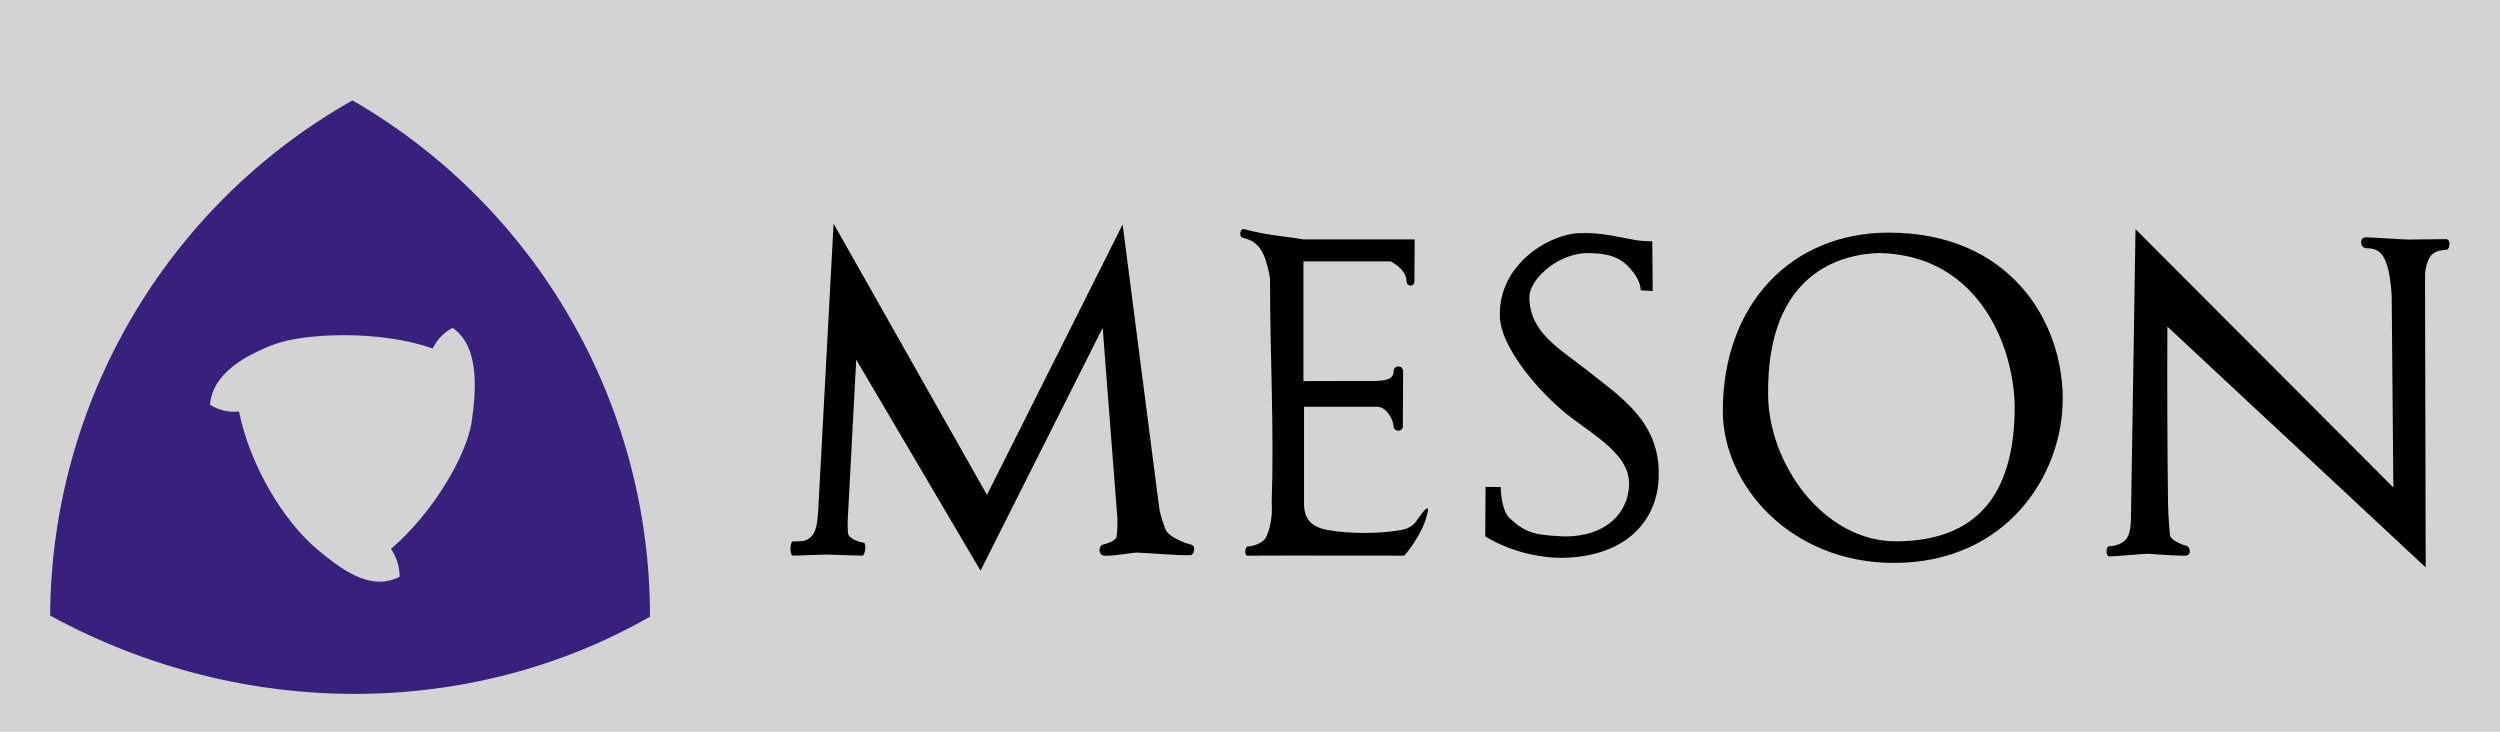
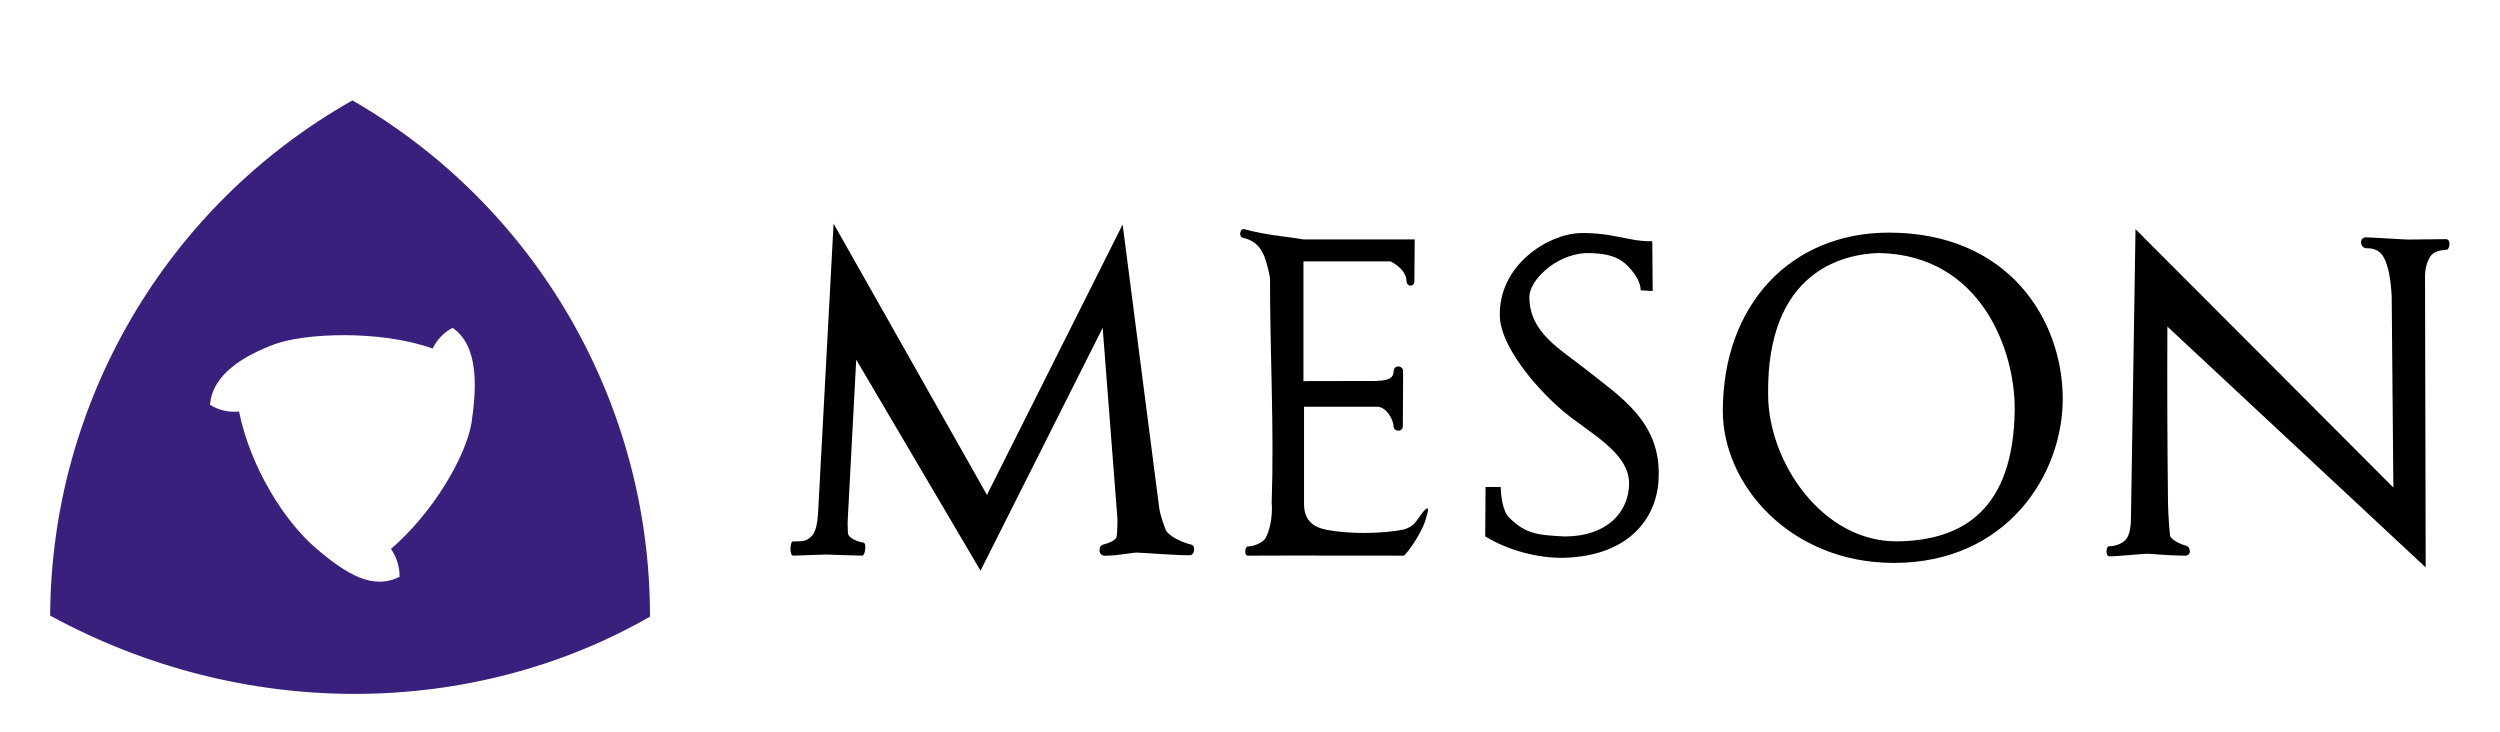
<svg xmlns="http://www.w3.org/2000/svg" viewBox="0 0 41 12">
-   <rect name="schelin" fill="lightgrey" width="100%" height="100%" />
  <g transform="translate(-93 -20)">
    <g transform="matrix(0.2003617,0,0,0.2003617,99.99187,3.179575)" id="g1745-3-3">
      <path id="path904-6-67-6" d="M 33.334,102.257 L 32.058,126.063 L 32.052,126.066 C 31.963,127.642 31.498,127.864 31.408,127.951 C 30.987,128.355 30.438,128.231 29.976,128.272 C 29.786,128.289 29.701,129.432 30.026,129.432 C 30.429,129.432 32.31,129.339 32.733,129.34 C 33.076,129.341 35.18,129.432 35.681,129.432 C 35.924,129.432 36.052,128.398 35.787,128.365 C 35.452,128.323 34.586,128.055 34.513,127.61 C 34.502,127.549 34.492,127.258 34.483,126.691 L 35.187,113.388 L 45.362,130.66 L 55.359,110.786 L 56.564,126.362 C 56.584,127.162 56.524,127.871 56.484,127.943 C 56.326,128.225 55.888,128.395 55.384,128.53 C 54.99,128.635 54.973,129.438 55.546,129.438 C 56.61,129.438 57.748,129.18 58.171,129.181 C 58.513,129.181 61.582,129.426 62.509,129.397 C 62.884,129.385 62.995,128.61 62.605,128.526 C 61.945,128.382 60.742,127.843 60.519,127.32 C 60.474,127.213 60.068,126.143 59.993,125.559 L 56.994,102.328 L 45.889,124.458 L 33.334,102.257" style="fill:#000000;fill-opacity:1;stroke:none;stroke-width:0.265px;stroke-linecap:butt;stroke-linejoin:miter;stroke-opacity:1" />
      <path id="path906-7-5-7" d="M 66.901,102.705 C 66.589,102.681 66.482,103.335 66.847,103.416 C 68.046,103.685 68.391,104.466 68.613,104.989 C 68.662,105.104 69.058,106.356 69.058,106.842 C 69.053,112.965 69.404,118.996 69.193,125.071 C 69.294,126.315 69,127.461 68.684,128.006 C 68.499,128.326 67.8,128.673 67.244,128.676 C 67.016,128.677 66.912,129.433 67.237,129.433 C 71.547,129.408 76.12,129.439 80.053,129.431 L 80.053,129.412 C 80.484,128.977 81.65,127.327 81.883,126.141 C 82.072,125.616 82.067,125.16 81.376,126.129 C 80.912,126.778 80.786,127.03 80.052,127.28 C 78.229,127.665 75.452,127.663 73.696,127.318 C 72.709,127.124 71.857,126.64 71.842,125.24 L 71.842,117.243 L 77.833,117.243 C 78.572,117.243 79.15,118.283 79.173,118.847 C 79.191,119.31 79.918,119.33 79.927,118.855 L 79.953,114.355 C 79.957,113.821 79.173,113.792 79.173,114.363 C 79.173,115.098 78.251,115.095 77.747,115.133 C 75.806,115.133 73.772,115.145 71.793,115.145 L 71.793,105.344 L 78.945,105.344 L 78.944,105.352 C 79.799,105.815 80.211,106.371 80.235,106.976 C 80.253,107.439 80.864,107.459 80.873,106.984 L 80.899,103.546 L 79.014,103.546 L 71.779,103.546 C 71.3,103.459 70.806,103.39 70.365,103.338 C 68.747,103.144 67.73,102.923 66.966,102.712 C 66.944,102.706 66.922,102.702 66.901,102.7 L 66.901,102.705" style="fill:#000000;fill-opacity:1;stroke:none;stroke-width:0.265px;stroke-linecap:butt;stroke-linejoin:miter;stroke-opacity:1" />
      <path id="path908-5-3-5" d="M 94.758,103.025 C 94.644,103.026 94.528,103.028 94.411,103.031 C 91.825,103.116 87.713,105.648 87.871,109.895 C 87.958,112.226 90.618,115.502 92.902,117.479 C 95.075,119.36 98.489,120.926 98.449,123.587 C 98.398,125.872 96.643,127.861 93.178,127.861 C 91.013,127.747 90.036,127.695 88.644,126.334 C 88.083,125.782 87.951,124.479 87.939,123.815 L 86.699,123.807 L 86.673,127.858 C 88.57,129.011 90.976,129.644 93.109,129.607 C 98.465,129.471 100.783,126.303 100.866,123.052 C 101.071,118.493 97.708,116.416 95.021,114.271 C 92.79,112.491 90.286,111.205 90.286,108.238 C 90.286,106.966 92.321,104.82 94.888,104.665 C 96.356,104.665 97.551,104.828 98.47,105.857 C 98.994,106.444 99.386,107.051 99.398,107.715 L 100.381,107.77 L 100.346,103.696 C 99.764,103.713 99.134,103.643 98.574,103.526 C 98.538,103.518 98.508,103.516 98.477,103.514 C 97.498,103.324 96.27,103.024 94.758,103.026 L 94.758,103.025" style="fill:#000000;fill-opacity:1;stroke:none;stroke-width:0.265px;stroke-linecap:butt;stroke-linejoin:miter;stroke-opacity:1" />
      <path id="path910-3-5-3" d="M 119.703,102.991 C 111.71,102.991 106.12,108.87 106.12,117.593 C 106.12,123.611 111.615,130.026 120.124,130.026 C 129.345,130.026 133.971,122.812 133.943,116.537 C 133.915,110.122 129.511,102.991 119.703,102.991 L 119.703,102.991 M 130.011,117.564 C 129.889,125.6 125.833,128.185 120.438,128.259 C 114.292,128.343 109.841,121.787 109.827,116.246 C 109.706,106.126 115.985,104.746 118.899,104.66 C 127.335,104.821 130.084,112.774 130.011,117.564 L 130.011,117.564" style="fill:#000000;fill-opacity:1;stroke:none;stroke-width:0.265px;stroke-linecap:butt;stroke-linejoin:miter;stroke-opacity:1" />
      <path id="path917-5-62-5" d="M 139.9,102.707 L 139.526,126.424 C 139.512,127.315 139.352,127.742 139.208,127.978 C 138.968,128.375 138.348,128.664 137.736,128.661 C 137.471,128.66 137.435,129.487 137.759,129.487 C 138.517,129.487 140.438,129.276 140.861,129.277 C 141.203,129.278 142.734,129.433 143.948,129.434 C 144.561,129.434 144.367,128.673 144.043,128.615 C 143.773,128.566 142.803,128.173 142.729,127.791 C 142.7,127.644 142.572,126.097 142.56,125.128 C 142.501,120.293 142.489,115.597 142.508,110.682 L 163.651,130.395 L 163.597,106.591 C 163.597,105.902 163.771,105.389 163.968,105.033 C 164.257,104.514 164.882,104.429 165.375,104.386 C 165.628,104.364 165.742,103.525 165.31,103.525 C 164.772,103.525 162.803,103.559 162.239,103.558 C 161.783,103.558 159.441,103.389 158.772,103.377 C 158.176,103.367 158.257,104.278 158.826,104.272 C 159.948,104.262 160.298,104.942 160.57,105.954 C 160.615,106.12 160.79,106.792 160.868,108.188 L 161.006,123.856 L 139.9,102.707" style="fill:#000000;fill-opacity:1;stroke:none;stroke-width:0.265px;stroke-linecap:butt;stroke-linejoin:miter;stroke-opacity:1" />
    </g>
    <path style="fill:#39207c;fill-opacity:1;stroke:none;stroke-width:0.998;stroke-miterlimit:4;stroke-dasharray:none;stroke-opacity:1" d="M 373.342,81.814 C 361.82,88.32 354.669,100.509 354.604,113.748 C 366.658,120.32 380.812,120.095 391.781,113.816 C 391.783,113.785 391.784,113.754 391.785,113.723 C 391.77,100.555 384.742,88.392 373.344,81.814 L 373.342,81.814 M 379.547,95.91 C 381.255,97.071 381.002,99.866 380.727,101.779 C 380.376,103.887 378.356,107.354 375.73,109.615 C 376.07,110.102 376.266,110.702 376.264,111.342 C 374.637,112.164 373.023,111.237 371.07,109.564 C 369.118,107.892 367.011,104.541 366.312,101.098 C 365.693,101.163 365.058,101.025 364.514,100.682 C 364.656,98.751 366.705,97.603 368.521,96.926 C 370.338,96.249 375.017,96.021 378.316,97.193 C 378.574,96.653 378.999,96.2 379.547,95.912 L 379.547,95.91" transform="scale(0.2645833)" id="path817-6-2-9-7-9-93-9-8-1-2" />
  </g>
</svg>
